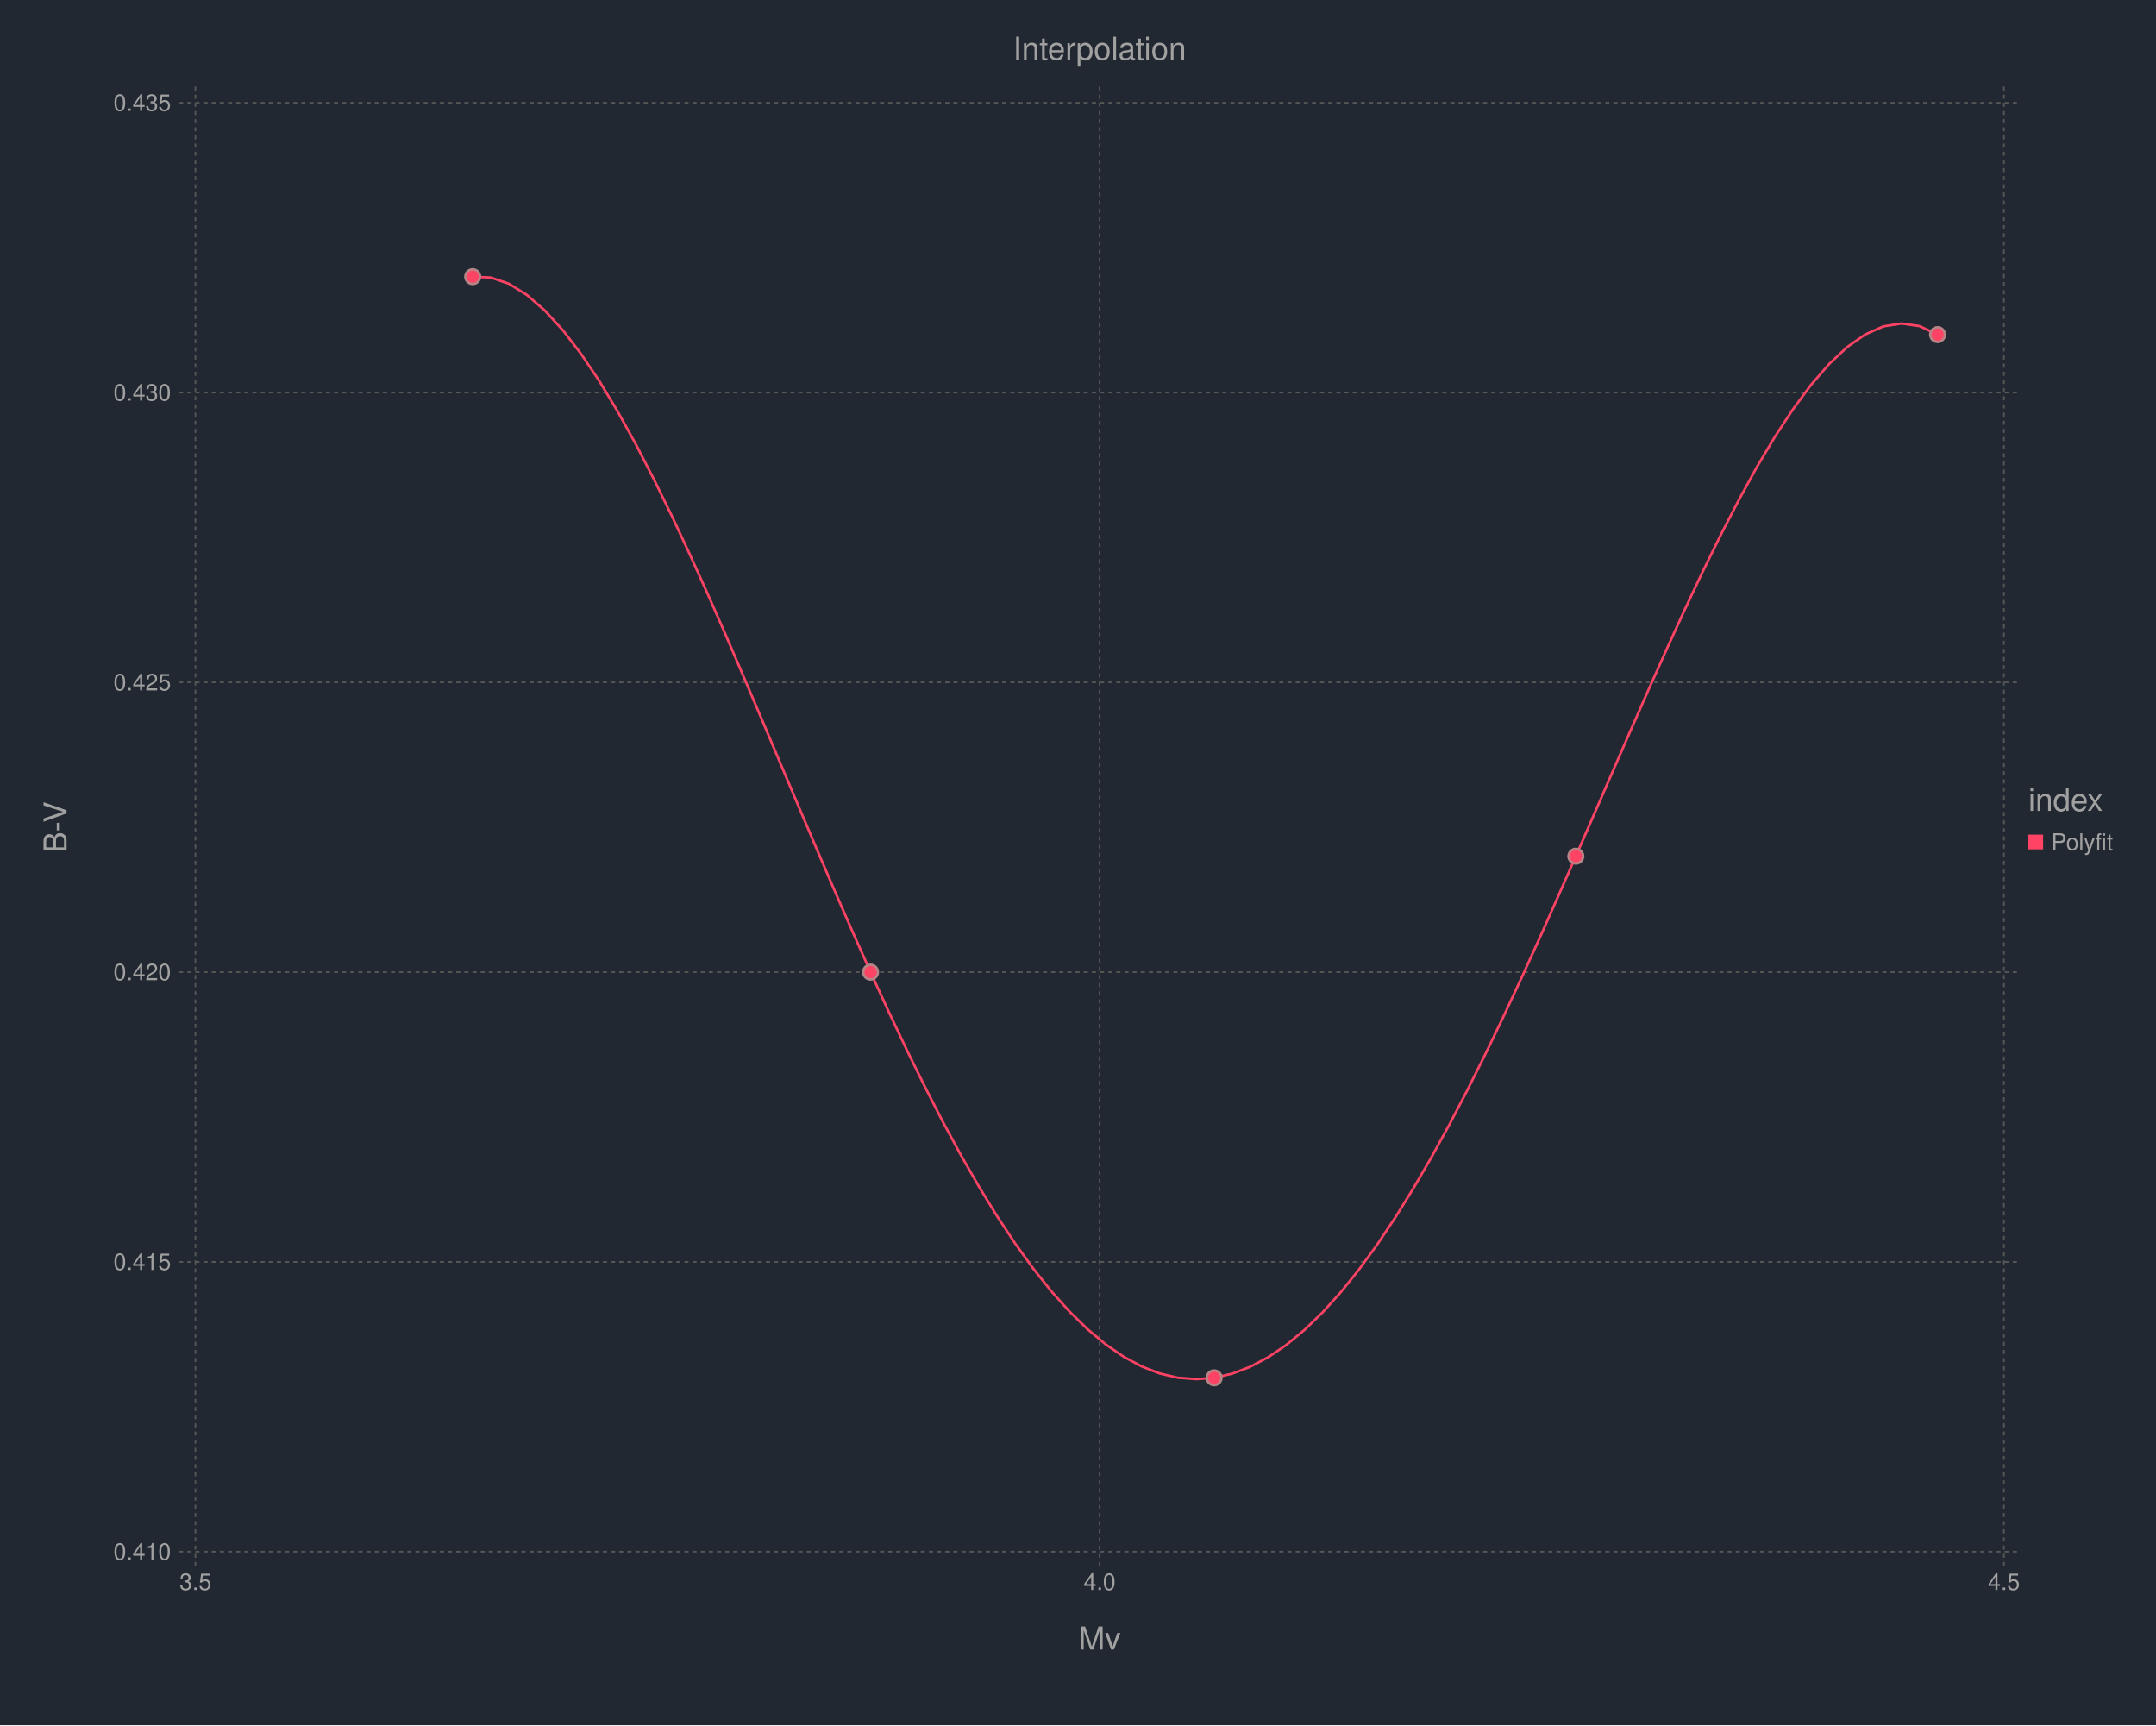
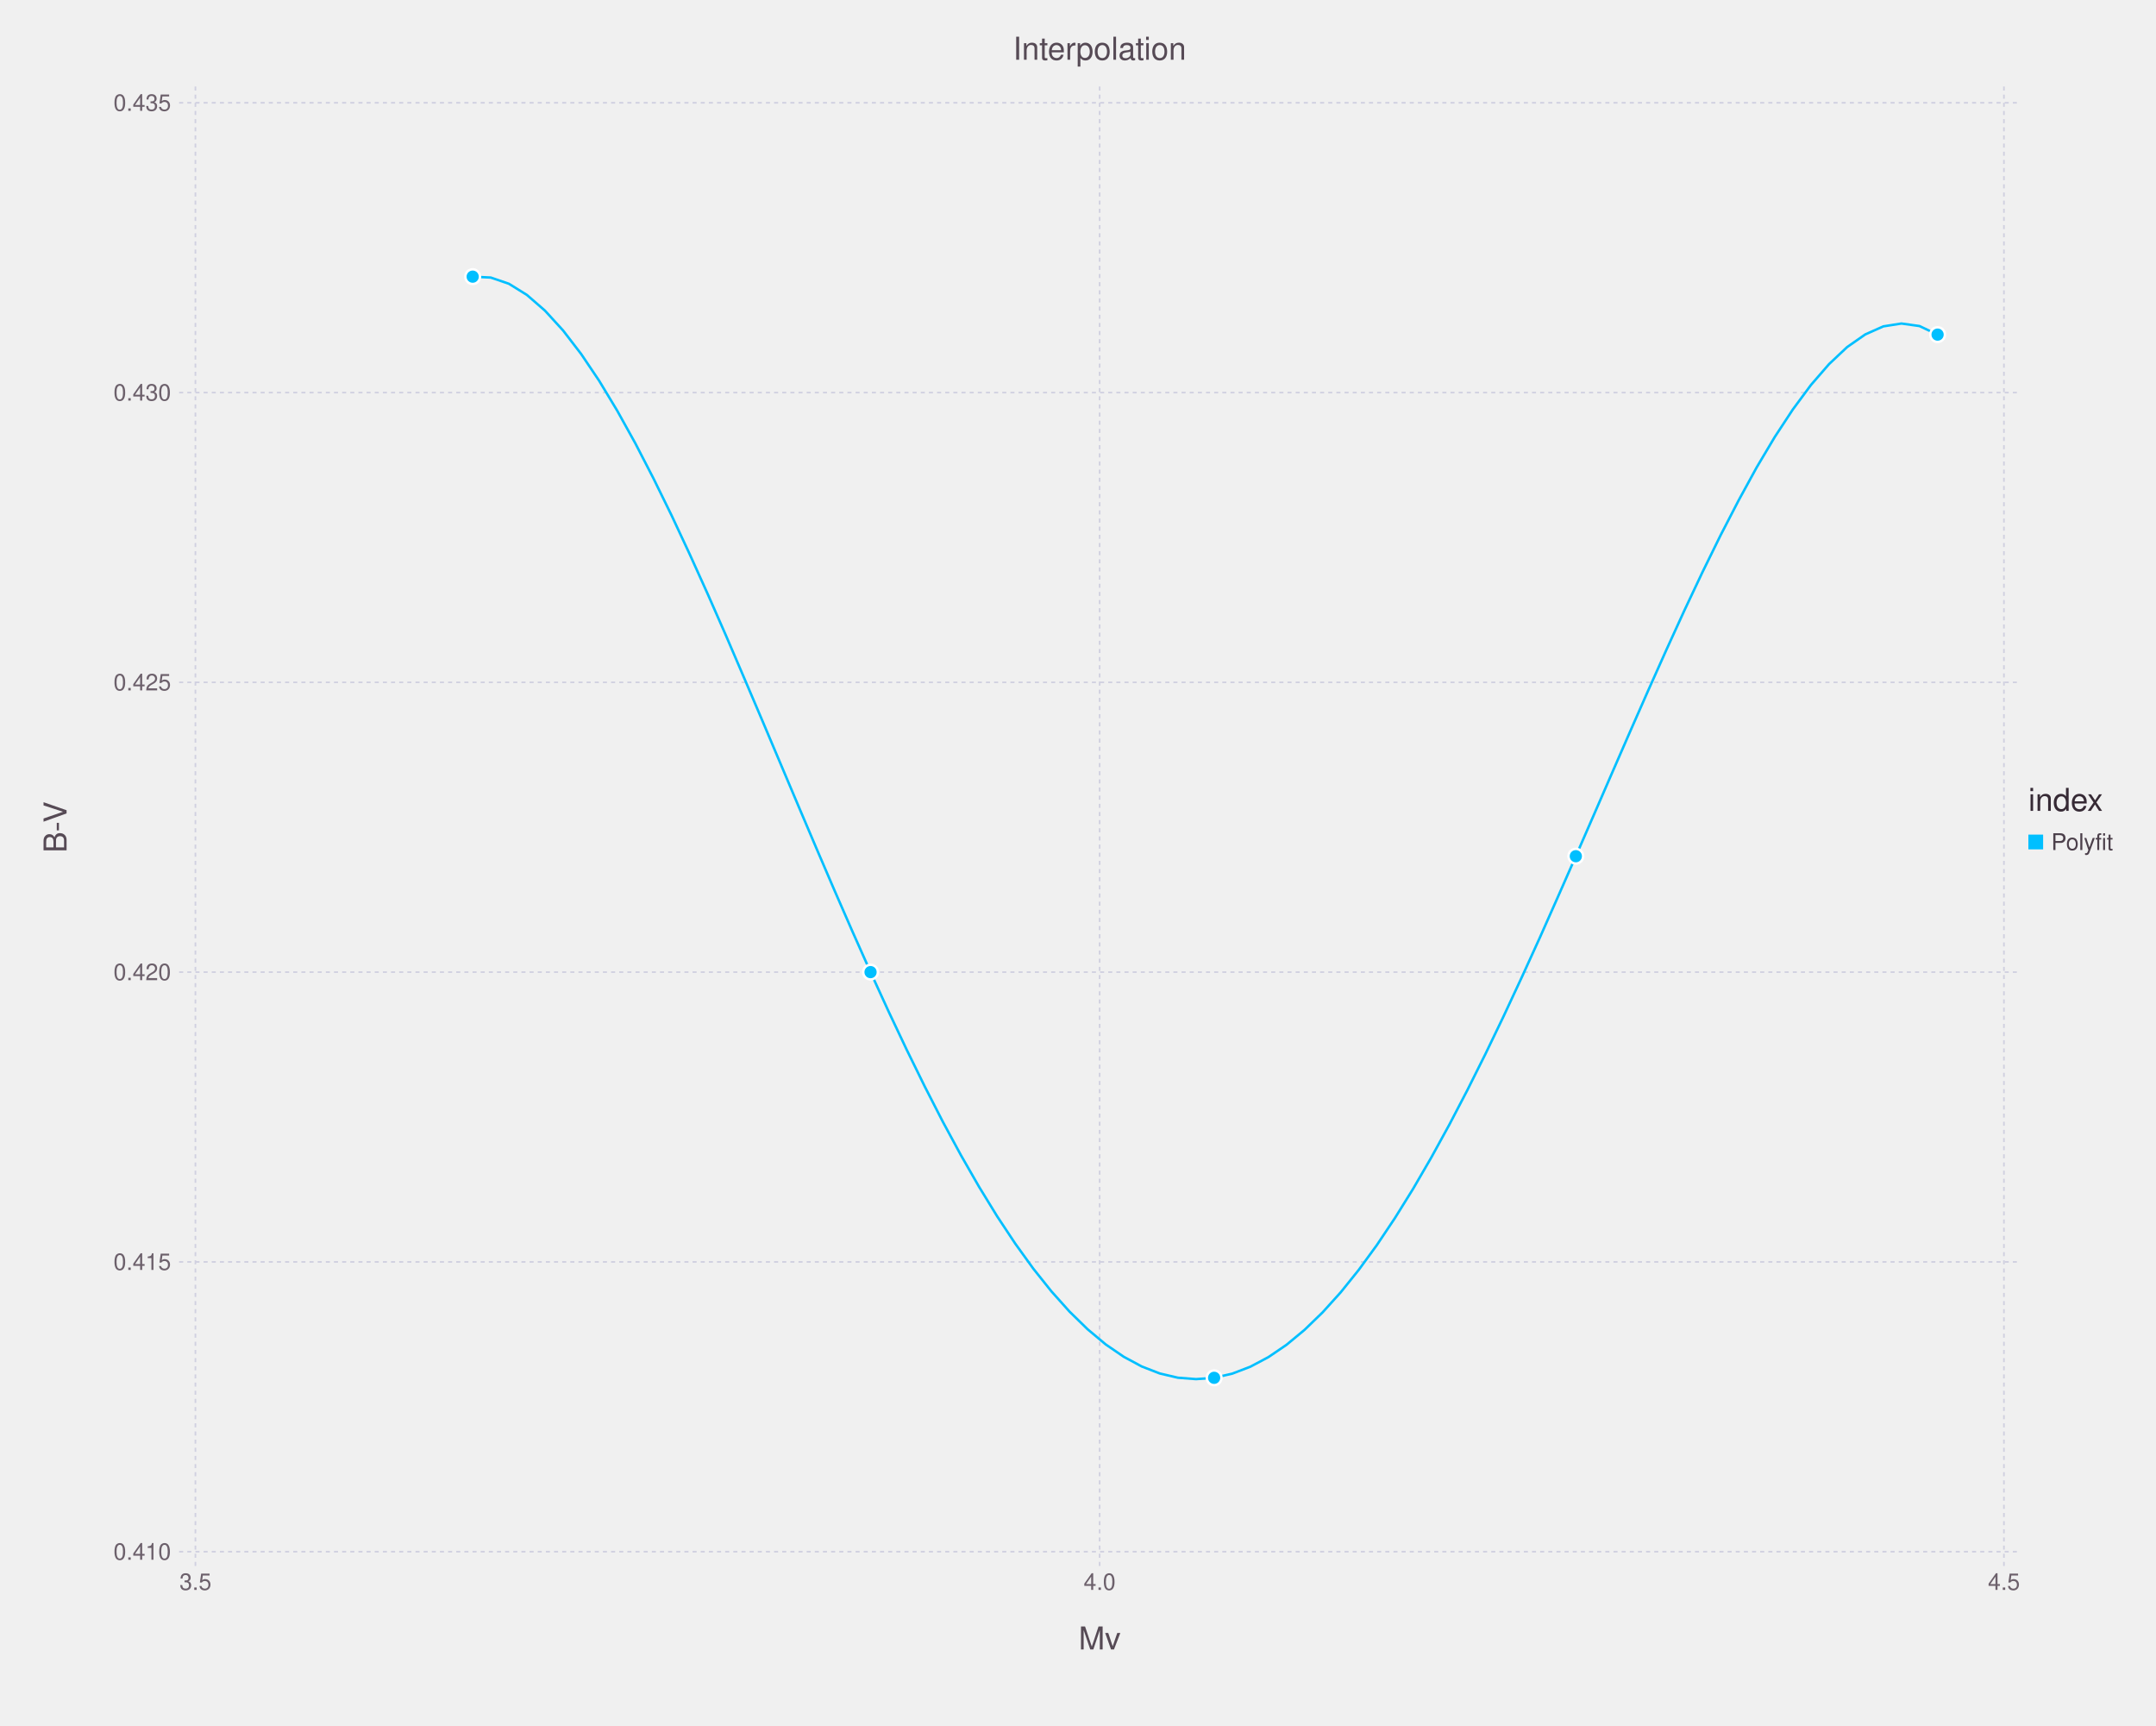
<svg xmlns="http://www.w3.org/2000/svg" xmlns:xlink="http://www.w3.org/1999/xlink" version="1.2" width="264.55mm" height="211.64mm" viewBox="0 0 264.55 211.64" stroke="none" fill="#000000" stroke-width="0.3" font-size="3.88">
-   <g stroke="#000000" stroke-opacity="0.000" fill="#222831" id="img-c1a85a0e-1">
-     <rect x="0" y="0" width="264.55" height="211.64" />
-   </g>
-   <g class="plotroot xscalable yscalable" id="img-c1a85a0e-2">
-     <g font-size="3.88" font-family="'PT Sans','Helvetica Neue','Helvetica',sans-serif" fill="#A1A1A1" stroke="#000000" stroke-opacity="0.000" id="img-c1a85a0e-3">
+   <g class="plotroot xscalable yscalable" id="img-481f5b31-1">
+     <g font-size="3.88" font-family="'PT Sans','Helvetica Neue','Helvetica',sans-serif" fill="#564A55" stroke="#000000" stroke-opacity="0.000" id="img-481f5b31-2">
      <text x="134.93" y="200.03" text-anchor="middle" dy="0.6em">Mv</text>
    </g>
-     <g class="guide xlabels" font-size="2.82" font-family="'PT Sans Caption','Helvetica Neue','Helvetica',sans-serif" fill="#A1A1A1" id="img-c1a85a0e-4">
+     <g class="guide xlabels" font-size="2.82" font-family="'PT Sans Caption','Helvetica Neue','Helvetica',sans-serif" fill="#6C606B" id="img-481f5b31-3">
      <text x="23.98" y="193.36" text-anchor="middle" dy="0.6em">3.5</text>
      <text x="134.93" y="193.36" text-anchor="middle" dy="0.6em">4.0</text>
      <text x="245.89" y="193.36" text-anchor="middle" dy="0.6em">4.5</text>
    </g>
-     <g class="guide colorkey" id="img-c1a85a0e-5">
-       <g class="color_Polyfit" id="img-c1a85a0e-6">
-         <g fill="#A1A1A1" font-size="2.82" font-family="'PT Sans','Helvetica Neue','Helvetica',sans-serif" id="img-c1a85a0e-7">
+     <g class="guide colorkey" id="img-481f5b31-4">
+       <g class="color_Polyfit" id="img-481f5b31-5">
+         <g fill="#4C404B" font-size="2.82" font-family="'PT Sans','Helvetica Neue','Helvetica',sans-serif" id="img-481f5b31-6">
          <text x="251.7" y="103.3" dy="0.35em">Polyfit</text>
        </g>
-         <g fill="#FE4365" stroke="#000000" stroke-opacity="0.000" id="img-c1a85a0e-8">
+         <g fill="#00BFFF" stroke="#000000" stroke-opacity="0.000" id="img-481f5b31-7">
          <rect x="248.89" y="102.39" width="1.81" height="1.81" />
        </g>
      </g>
-       <g fill="#A1A1A1" font-size="3.88" font-family="'PT Sans','Helvetica Neue','Helvetica',sans-serif" stroke="#000000" stroke-opacity="0.000" id="img-c1a85a0e-9">
+       <g fill="#362A35" font-size="3.88" font-family="'PT Sans','Helvetica Neue','Helvetica',sans-serif" stroke="#000000" stroke-opacity="0.000" id="img-481f5b31-8">
        <text x="248.89" y="99.48">index</text>
      </g>
    </g>
-     <g clip-path="url(#img-c1a85a0e-10)">
-       <g id="img-c1a85a0e-11">
-         <g pointer-events="visible" opacity="1" fill="#222831" stroke="#000000" stroke-opacity="0.000" class="guide background" id="img-c1a85a0e-12">
+     <g clip-path="url(#img-481f5b31-9)">
+       <g id="img-481f5b31-10">
+         <g pointer-events="visible" opacity="1" fill="#000000" fill-opacity="0.000" stroke="#000000" stroke-opacity="0.000" class="guide background" id="img-481f5b31-11">
          <rect x="21.98" y="10.61" width="225.91" height="181.74" />
        </g>
-         <g class="guide ygridlines xfixed" stroke-dasharray="0.5,0.5" stroke-width="0.2" stroke="#575757" id="img-c1a85a0e-13">
+         <g class="guide ygridlines xfixed" stroke-dasharray="0.5,0.5" stroke-width="0.2" stroke="#D0D0E0" id="img-481f5b31-12">
          <path fill="none" d="M21.98,190.36 L 247.89 190.36" />
          <path fill="none" d="M21.98,154.81 L 247.89 154.81" />
          <path fill="none" d="M21.98,119.26 L 247.89 119.26" />
          <path fill="none" d="M21.98,83.71 L 247.89 83.71" />
          <path fill="none" d="M21.98,48.16 L 247.89 48.16" />
          <path fill="none" d="M21.98,12.61 L 247.89 12.61" />
        </g>
-         <g class="guide xgridlines yfixed" stroke-dasharray="0.5,0.5" stroke-width="0.2" stroke="#575757" id="img-c1a85a0e-14">
+         <g class="guide xgridlines yfixed" stroke-dasharray="0.5,0.5" stroke-width="0.2" stroke="#D0D0E0" id="img-481f5b31-13">
          <path fill="none" d="M23.98,10.61 L 23.98 192.36" />
          <path fill="none" d="M134.93,10.61 L 134.93 192.36" />
          <path fill="none" d="M245.89,10.61 L 245.89 192.36" />
        </g>
-         <g class="plotpanel" id="img-c1a85a0e-15">
-           <g stroke-width="0.3" fill="#000000" fill-opacity="0.000" class="geometry color_Polyfit" stroke-dasharray="none" stroke="#FE4365" id="img-c1a85a0e-16">
+         <g class="plotpanel" id="img-481f5b31-14">
+           <g stroke-width="0.3" fill="#000000" fill-opacity="0.000" class="geometry color_Polyfit" stroke-dasharray="none" stroke="#00BFFF" id="img-481f5b31-15">
            <path fill="none" d="M58,33.94 L 60.22 34.05 62.44 34.81 64.65 36.18 66.87 38.11 69.09 40.54 71.31 43.43 73.53 46.73 75.75 50.41 77.97 54.41 80.19 58.71 82.41 63.24 84.63 67.99 86.85 72.9 89.07 77.95 91.28 83.1 93.5 88.31 95.72 93.56 97.94 98.81 100.16 104.03 102.38 109.2 104.6 114.28 106.82 119.26 109.04 124.1 111.26 128.79 113.48 133.31 115.69 137.62 117.91 141.72 120.13 145.59 122.35 149.21 124.57 152.56 126.79 155.64 129.01 158.42 131.23 160.9 133.45 163.07 135.67 164.93 137.89 166.45 140.1 167.64 142.32 168.5 144.54 169.02 146.76 169.19 148.98 169.03 151.2 168.52 153.42 167.67 155.64 166.49 157.86 164.98 160.08 163.14 162.3 160.99 164.52 158.53 166.73 155.78 168.95 152.74 171.17 149.42 173.39 145.85 175.61 142.03 177.83 137.99 180.05 133.74 182.27 129.3 184.49 124.69 186.71 119.93 188.93 115.06 191.14 110.08 193.36 105.04 195.58 99.95 197.8 94.84 200.02 89.75 202.24 84.71 204.46 79.75 206.68 74.89 208.9 70.19 211.12 65.67 213.34 61.38 215.55 57.34 217.77 53.61 219.99 50.23 222.21 47.23 224.43 44.67 226.65 42.58 228.87 41.03 231.09 40.04 233.31 39.69 235.53 40 237.75 41.05" />
          </g>
-           <g class="geometry" id="img-c1a85a0e-17">
-             <g class="color_RGBA{Float32}(0.9960785f0,0.2627451f0,0.39607847f0,1.0f0)" stroke-width="0.3" id="img-c1a85a0e-18">
-               <g stroke="#B58486" fill="#FE4365" id="img-c1a85a0e-19">
-                 <use xlink:href="#img-c1a85a0e-20" x="237.75" y="41.05" />
+           <g class="geometry" id="img-481f5b31-16">
+             <g class="color_RGBA{Float32}(0.0f0,0.74736935f0,1.0f0,1.0f0)" stroke-width="0.3" id="img-481f5b31-17">
+               <g stroke="#FFFFFF" fill="#00BFFF" id="img-481f5b31-18">
+                 <use xlink:href="#img-481f5b31-19" x="237.75" y="41.05" />
              </g>
-               <g stroke="#B58486" fill="#FE4365" id="img-c1a85a0e-21">
-                 <use xlink:href="#img-c1a85a0e-22" x="193.36" y="105.04" />
+               <g stroke="#FFFFFF" fill="#00BFFF" id="img-481f5b31-20">
+                 <use xlink:href="#img-481f5b31-21" x="193.36" y="105.04" />
              </g>
-               <g stroke="#B58486" fill="#FE4365" id="img-c1a85a0e-23">
-                 <use xlink:href="#img-c1a85a0e-24" x="148.98" y="169.03" />
+               <g stroke="#FFFFFF" fill="#00BFFF" id="img-481f5b31-22">
+                 <use xlink:href="#img-481f5b31-23" x="148.98" y="169.03" />
              </g>
-               <g stroke="#B58486" fill="#FE4365" id="img-c1a85a0e-25">
-                 <use xlink:href="#img-c1a85a0e-26" x="106.82" y="119.26" />
+               <g stroke="#FFFFFF" fill="#00BFFF" id="img-481f5b31-24">
+                 <use xlink:href="#img-481f5b31-25" x="106.82" y="119.26" />
              </g>
-               <g stroke="#B58486" fill="#FE4365" id="img-c1a85a0e-27">
-                 <use xlink:href="#img-c1a85a0e-28" x="58" y="33.94" />
+               <g stroke="#FFFFFF" fill="#00BFFF" id="img-481f5b31-26">
+                 <use xlink:href="#img-481f5b31-27" x="58" y="33.94" />
              </g>
            </g>
          </g>
        </g>
      </g>
    </g>
-     <g class="guide ylabels" font-size="2.82" font-family="'PT Sans Caption','Helvetica Neue','Helvetica',sans-serif" fill="#A1A1A1" id="img-c1a85a0e-29">
+     <g class="guide ylabels" font-size="2.82" font-family="'PT Sans Caption','Helvetica Neue','Helvetica',sans-serif" fill="#6C606B" id="img-481f5b31-28">
      <text x="20.98" y="190.36" text-anchor="end" dy="0.35em">0.410</text>
      <text x="20.98" y="154.81" text-anchor="end" dy="0.35em">0.415</text>
      <text x="20.98" y="119.26" text-anchor="end" dy="0.35em">0.420</text>
      <text x="20.98" y="83.71" text-anchor="end" dy="0.35em">0.425</text>
      <text x="20.98" y="48.16" text-anchor="end" dy="0.35em">0.430</text>
      <text x="20.98" y="12.61" text-anchor="end" dy="0.35em">0.435</text>
    </g>
-     <g font-size="3.88" font-family="'PT Sans','Helvetica Neue','Helvetica',sans-serif" fill="#A1A1A1" stroke="#000000" stroke-opacity="0.000" id="img-c1a85a0e-30">
+     <g font-size="3.88" font-family="'PT Sans','Helvetica Neue','Helvetica',sans-serif" fill="#564A55" stroke="#000000" stroke-opacity="0.000" id="img-481f5b31-29">
      <text x="8.81" y="99.48" text-anchor="middle" dy="0.35em" transform="rotate(-90, 8.81, 101.48)">B-V</text>
    </g>
-     <g font-size="3.88" font-family="'PT Sans','Helvetica Neue','Helvetica',sans-serif" fill="#A1A1A1" stroke="#000000" stroke-opacity="0.000" id="img-c1a85a0e-31">
+     <g font-size="3.88" font-family="'PT Sans','Helvetica Neue','Helvetica',sans-serif" fill="#564A55" stroke="#000000" stroke-opacity="0.000" id="img-481f5b31-30">
      <text x="134.93" y="5" text-anchor="middle" dy="0.6em">Interpolation</text>
    </g>
  </g>
  <defs>
-     <clipPath id="img-c1a85a0e-10">
+     <clipPath id="img-481f5b31-9">
      <path d="M21.98,10.61 L 247.89 10.61 247.89 192.36 21.98 192.36" />
    </clipPath>
-     <g id="img-c1a85a0e-20">
+     <g id="img-481f5b31-19">
      <circle cx="0" cy="0" r="0.9" />
    </g>
-     <g id="img-c1a85a0e-22">
+     <g id="img-481f5b31-21">
      <circle cx="0" cy="0" r="0.9" />
    </g>
-     <g id="img-c1a85a0e-24">
+     <g id="img-481f5b31-23">
      <circle cx="0" cy="0" r="0.9" />
    </g>
-     <g id="img-c1a85a0e-26">
+     <g id="img-481f5b31-25">
      <circle cx="0" cy="0" r="0.9" />
    </g>
-     <g id="img-c1a85a0e-28">
+     <g id="img-481f5b31-27">
      <circle cx="0" cy="0" r="0.9" />
    </g>
  </defs>
</svg>
